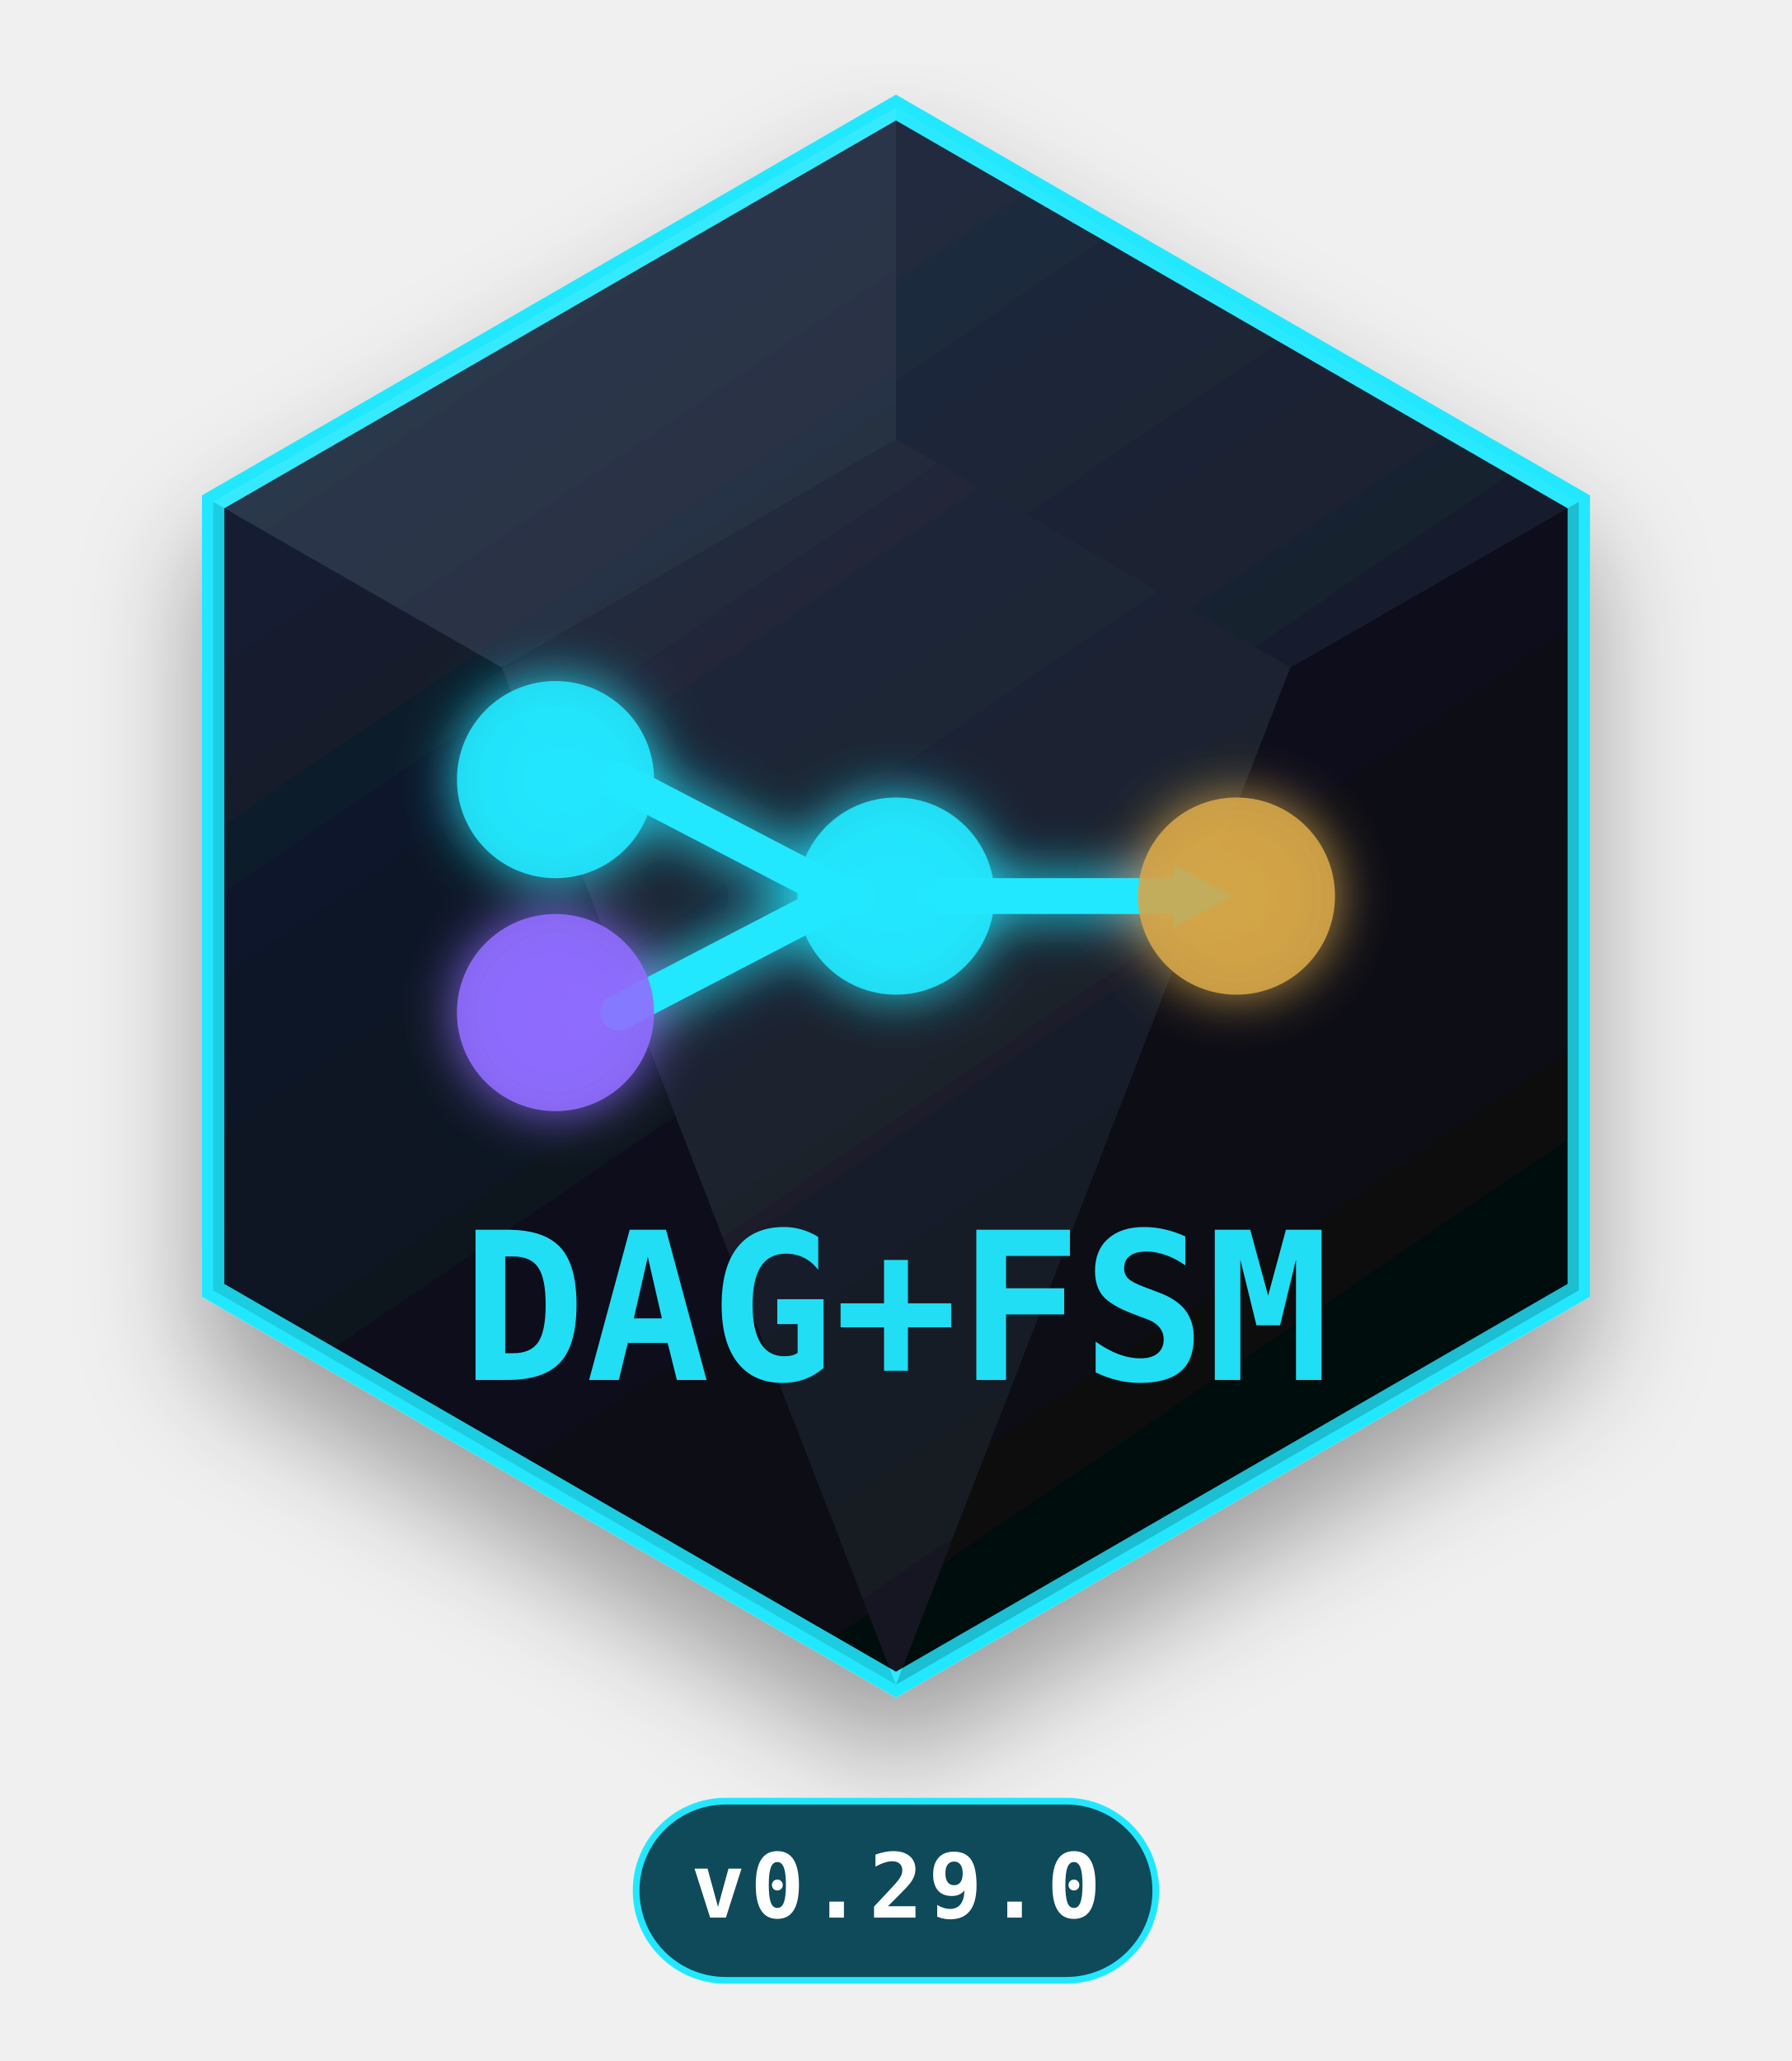
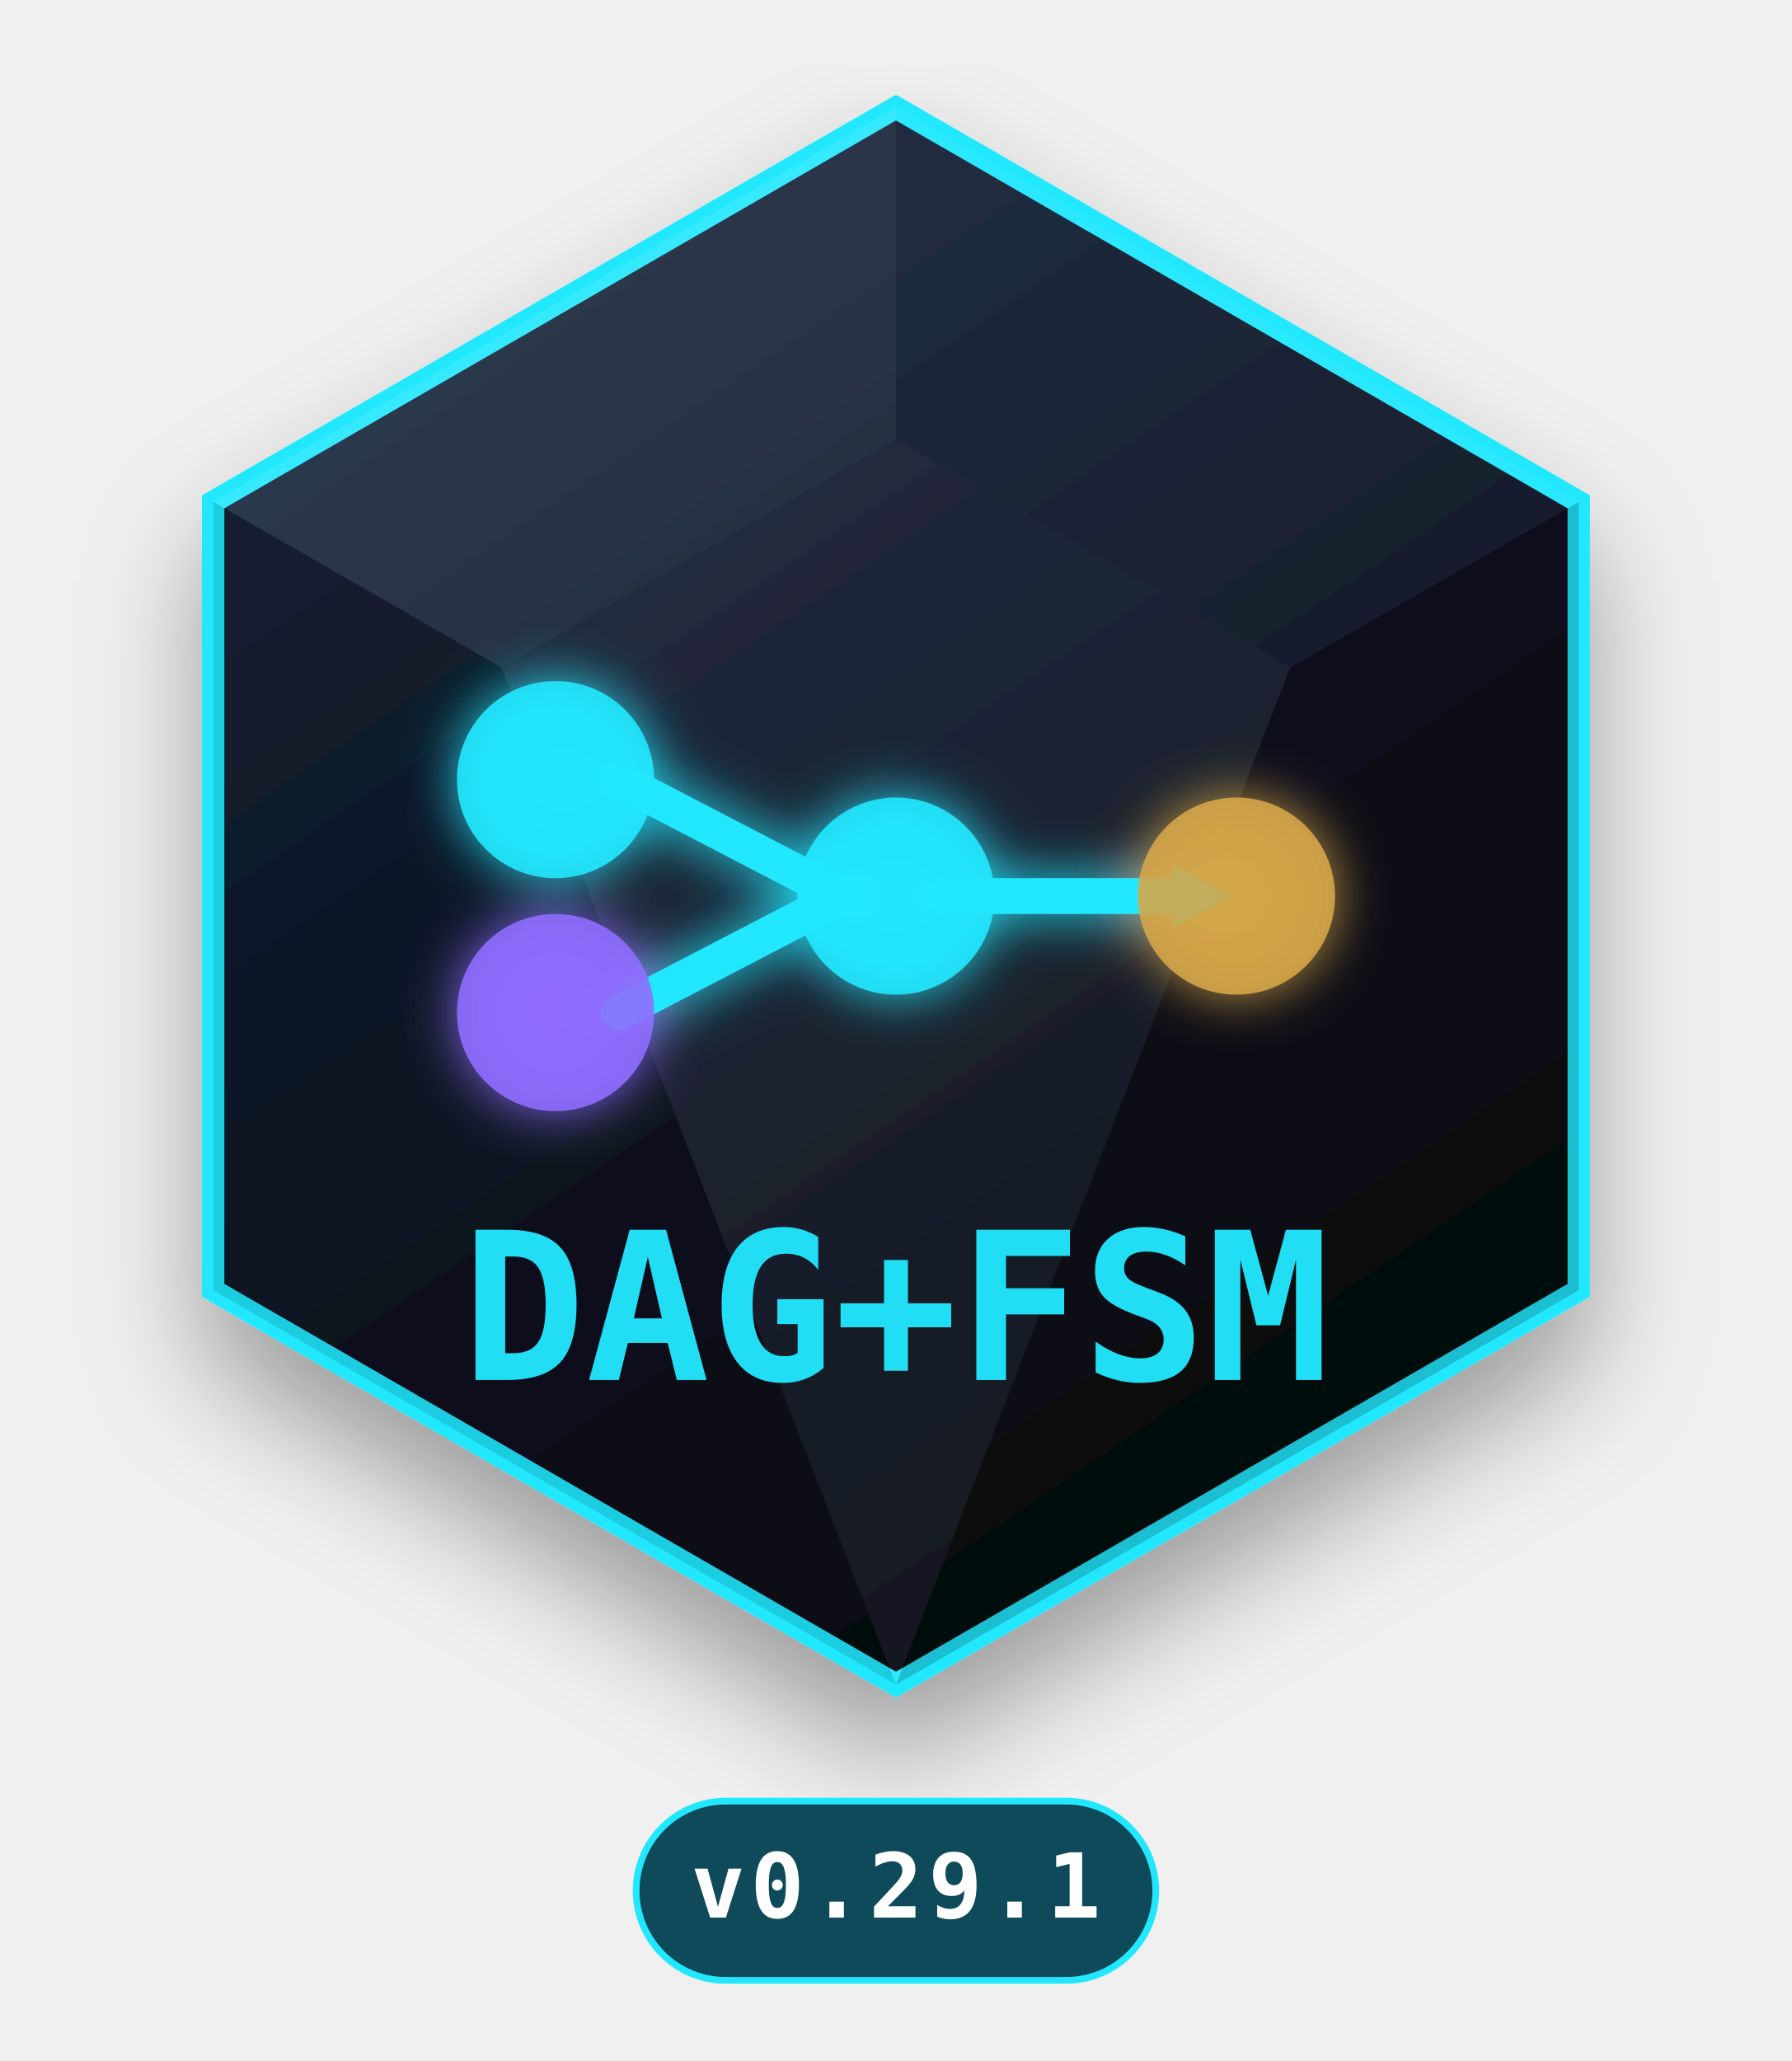
- <svg xmlns="http://www.w3.org/2000/svg" viewBox="0 0 400 460" role="img" aria-label="Dagonizer v0.29.0">
+ <svg xmlns="http://www.w3.org/2000/svg" viewBox="0 0 400 460" role="img" aria-label="Dagonizer v0.29.1">
  <defs>
    <linearGradient id="facetNavy" x1="86" y1="32" x2="314" y2="368" gradientUnits="userSpaceOnUse">
      <stop offset="0" stop-color="#1a2840" />
      <stop offset="0.48" stop-color="#0e1525" />
      <stop offset="1" stop-color="#04060a" />
    </linearGradient>
    <linearGradient id="facetTeal" x1="86" y1="32" x2="314" y2="368" gradientUnits="userSpaceOnUse">
      <stop offset="0" stop-color="#5ef5ff" />
      <stop offset="0.52" stop-color="#22e8ff" />
      <stop offset="1" stop-color="#0bb8cc" />
    </linearGradient>
    <filter id="nodeShadow" x="-35%" y="-35%" width="170%" height="170%">
      <feDropShadow dx="0" dy="14" stdDeviation="13" flood-color="#000000" flood-opacity="0.35" />
    </filter>
    <filter id="glowTeal" x="-30%" y="-30%" width="160%" height="160%">
      <feGaussianBlur stdDeviation="6" result="blur" />
      <feMerge>
        <feMergeNode in="blur" />
        <feMergeNode in="SourceGraphic" />
      </feMerge>
    </filter>
    <style>
      .round { stroke-linecap: round; stroke-linejoin: round; }
      .monoText { font-family: ui-monospace, SFMono-Regular, Menlo, Monaco, Consolas, monospace; font-weight: 900; }
      .version { font-family: ui-monospace, "SF Mono", Menlo, Consolas, monospace; font-weight: 700; letter-spacing: 0.06em; fill: #ffffff; }
    </style>
  </defs>
  <g id="dagonizer-node">
    <g id="node-body" filter="url(#nodeShadow)">
      <path id="node-base" d="M200 24 L352.42 112 L352.42 288 L200 376 L47.58 288 L47.58 112 Z" fill="url(#facetNavy)" stroke="#22e8ff" stroke-width="5" />
      <path id="facet-top-left" d="M200 24 L47.58 112 L112 149 L200 98 Z" fill="#FFFFFF" opacity="0.09" />
      <path id="facet-top-right" d="M200 24 L352.42 112 L288 149 L200 98 Z" fill="#FFFFFF" opacity="0.05" />
      <path id="facet-lower-left" d="M47.58 112 L112 149 L200 376 L47.58 288 Z" fill="#000000" opacity="0.12" />
      <path id="facet-lower-right" d="M352.42 112 L288 149 L200 376 L352.42 288 Z" fill="#000000" opacity="0.18" />
      <path id="facet-center" d="M112 149 L200 98 L288 149 L200 376 Z" fill="#FFFFFF" opacity="0.06" />
    </g>
    <g id="dag-glyph" filter="url(#glowTeal)">
      <line x1="138" y1="174" x2="188" y2="200" stroke="#22e8ff" stroke-width="8" class="round" />
      <line x1="138" y1="226" x2="188" y2="200" stroke="#22e8ff" stroke-width="8" class="round" />
      <line x1="212" y1="200" x2="262" y2="200" stroke="#22e8ff" stroke-width="8" class="round" />
      <polygon points="262,193 275,200 262,207" fill="#22e8ff" />
      <circle cx="124" cy="174" r="22" fill="#22e8ff" opacity="0.90" />
      <circle cx="124" cy="226" r="22" fill="#8f6dff" opacity="0.90" />
      <circle cx="200" cy="200" r="22" fill="#22e8ff" opacity="0.90" />
      <circle cx="276" cy="200" r="22" fill="#d4a649" opacity="0.90" />
    </g>
    <text class="monoText" x="200" y="308" text-anchor="middle" font-size="46" fill="#22e8ff" opacity="0.95">DAG+FSM</text>
  </g>
  <rect x="142" y="402" width="116" height="40" rx="20" fill="#0e4a5a" stroke="#22e8ff" stroke-width="1.5" />
-   <text class="version" x="200" y="428" text-anchor="middle" font-size="20">v0.29.0</text>
+   <text class="version" x="200" y="428" text-anchor="middle" font-size="20">v0.29.1</text>
</svg>
